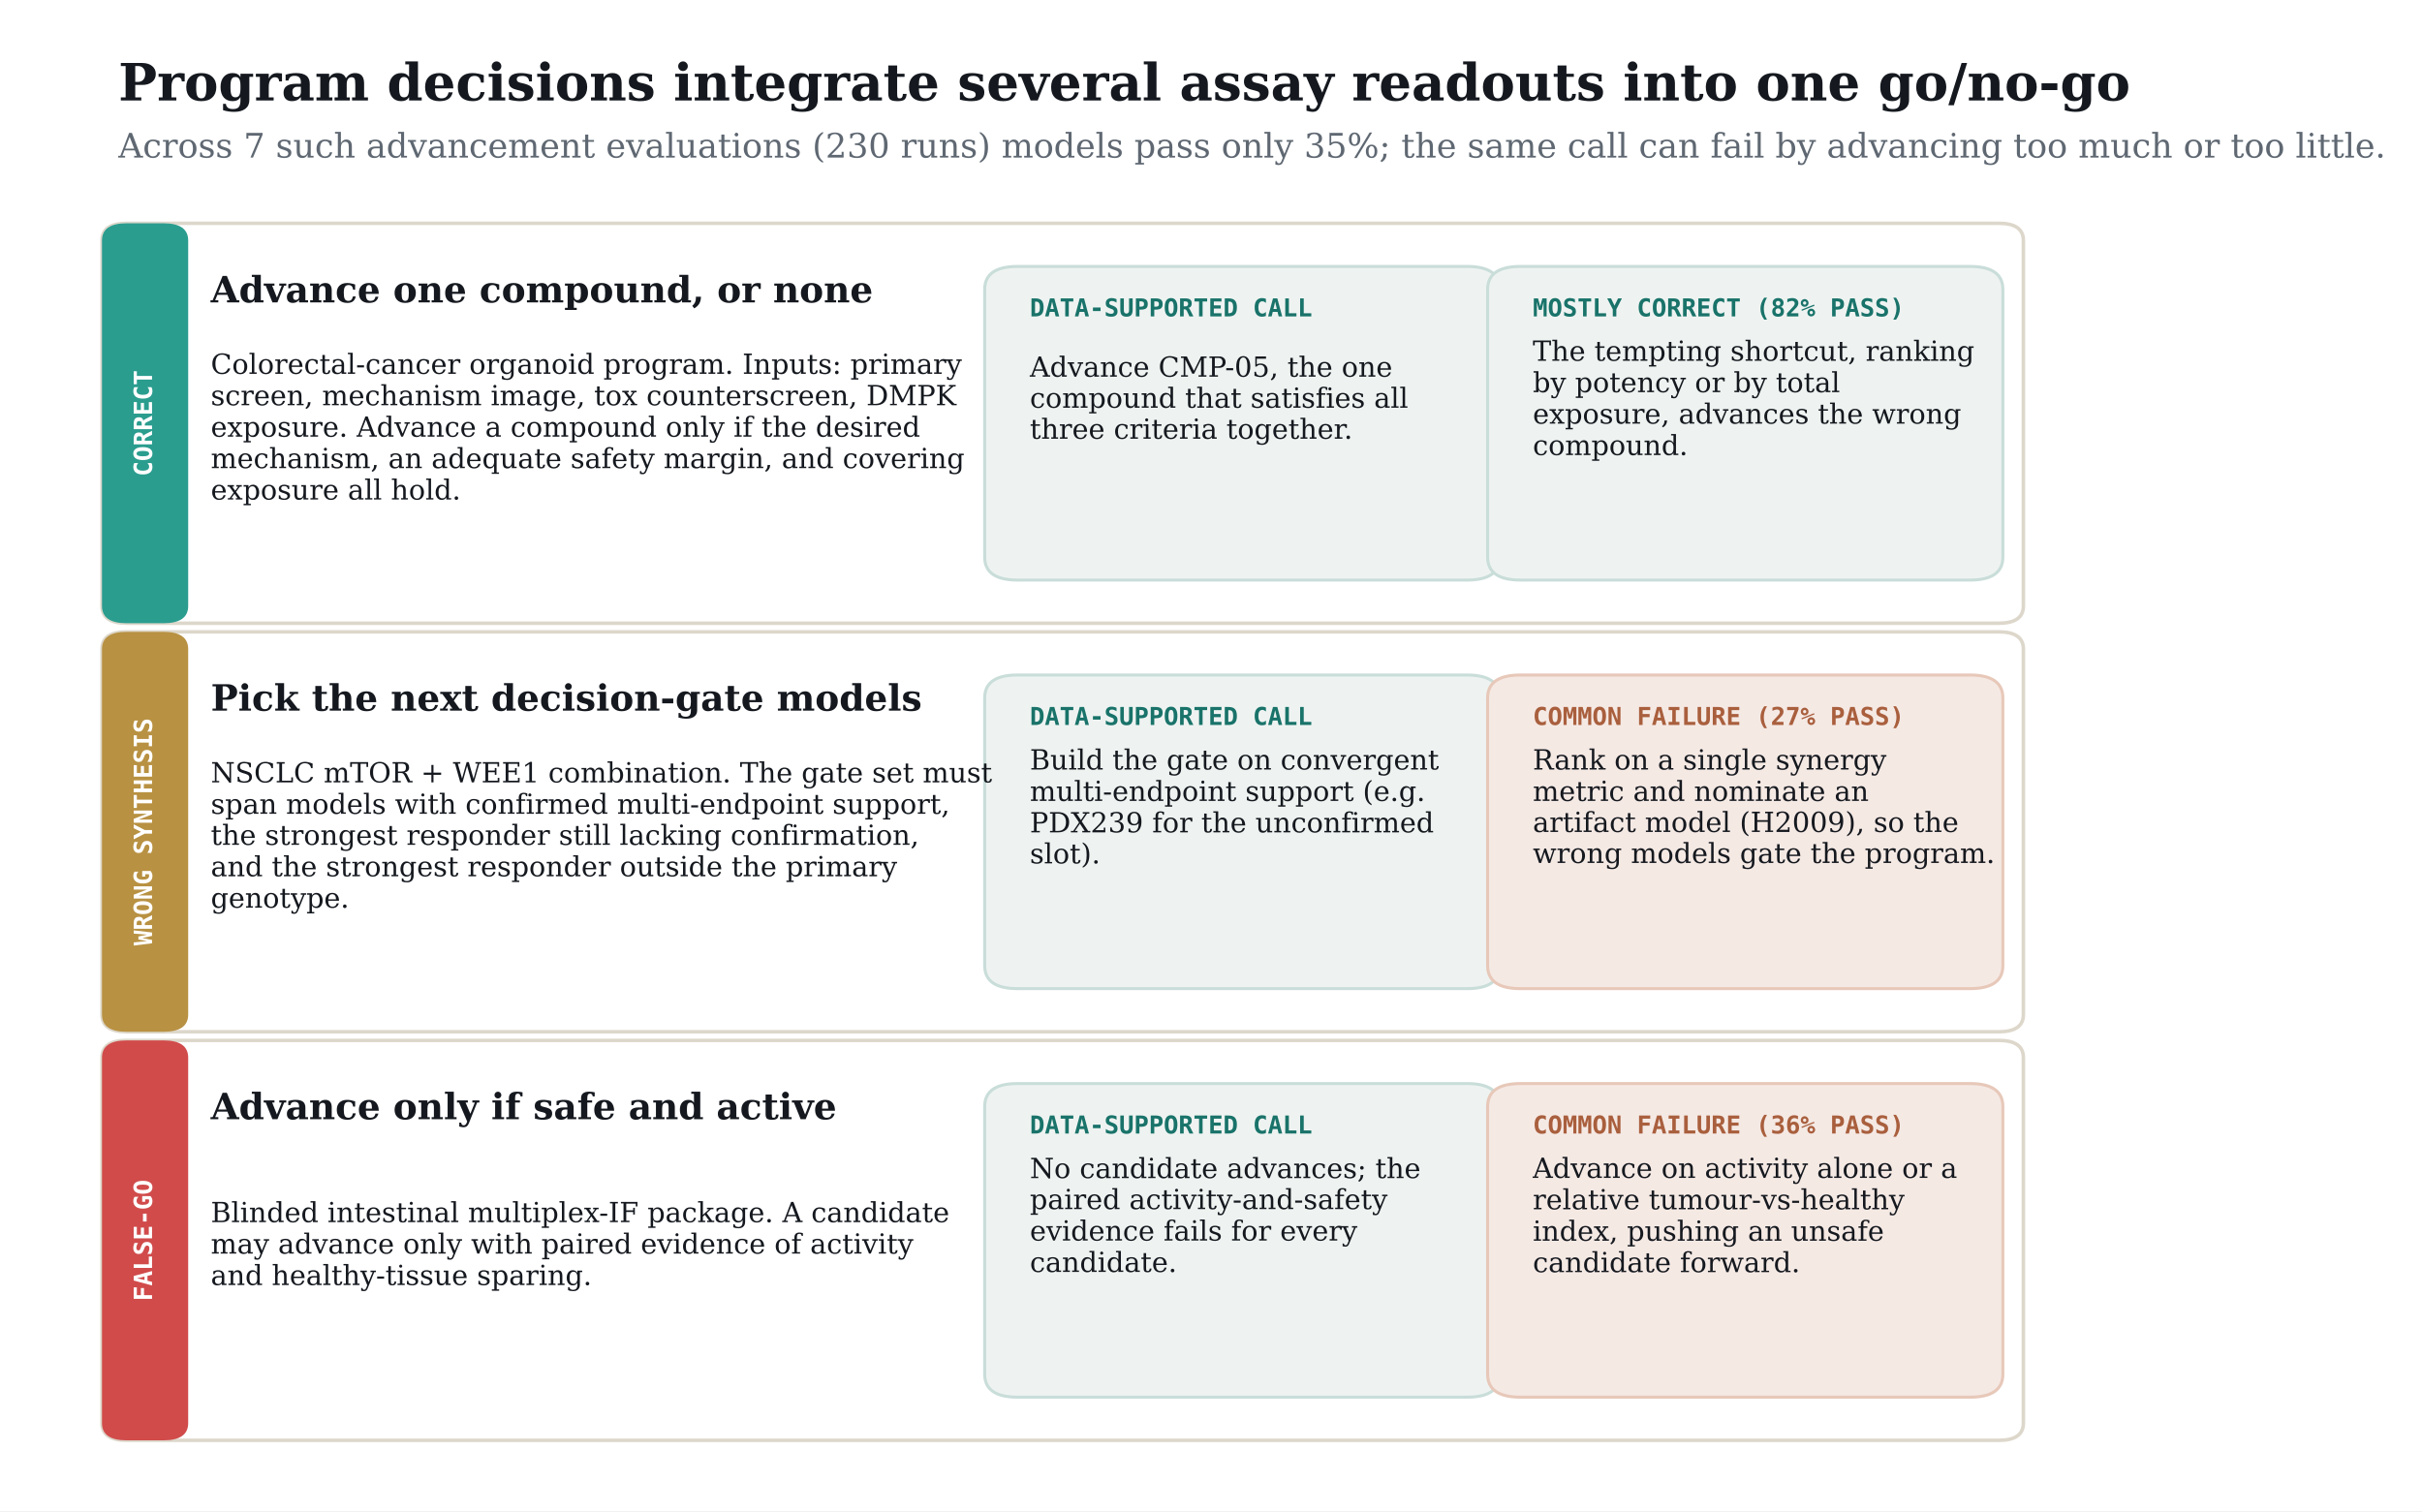
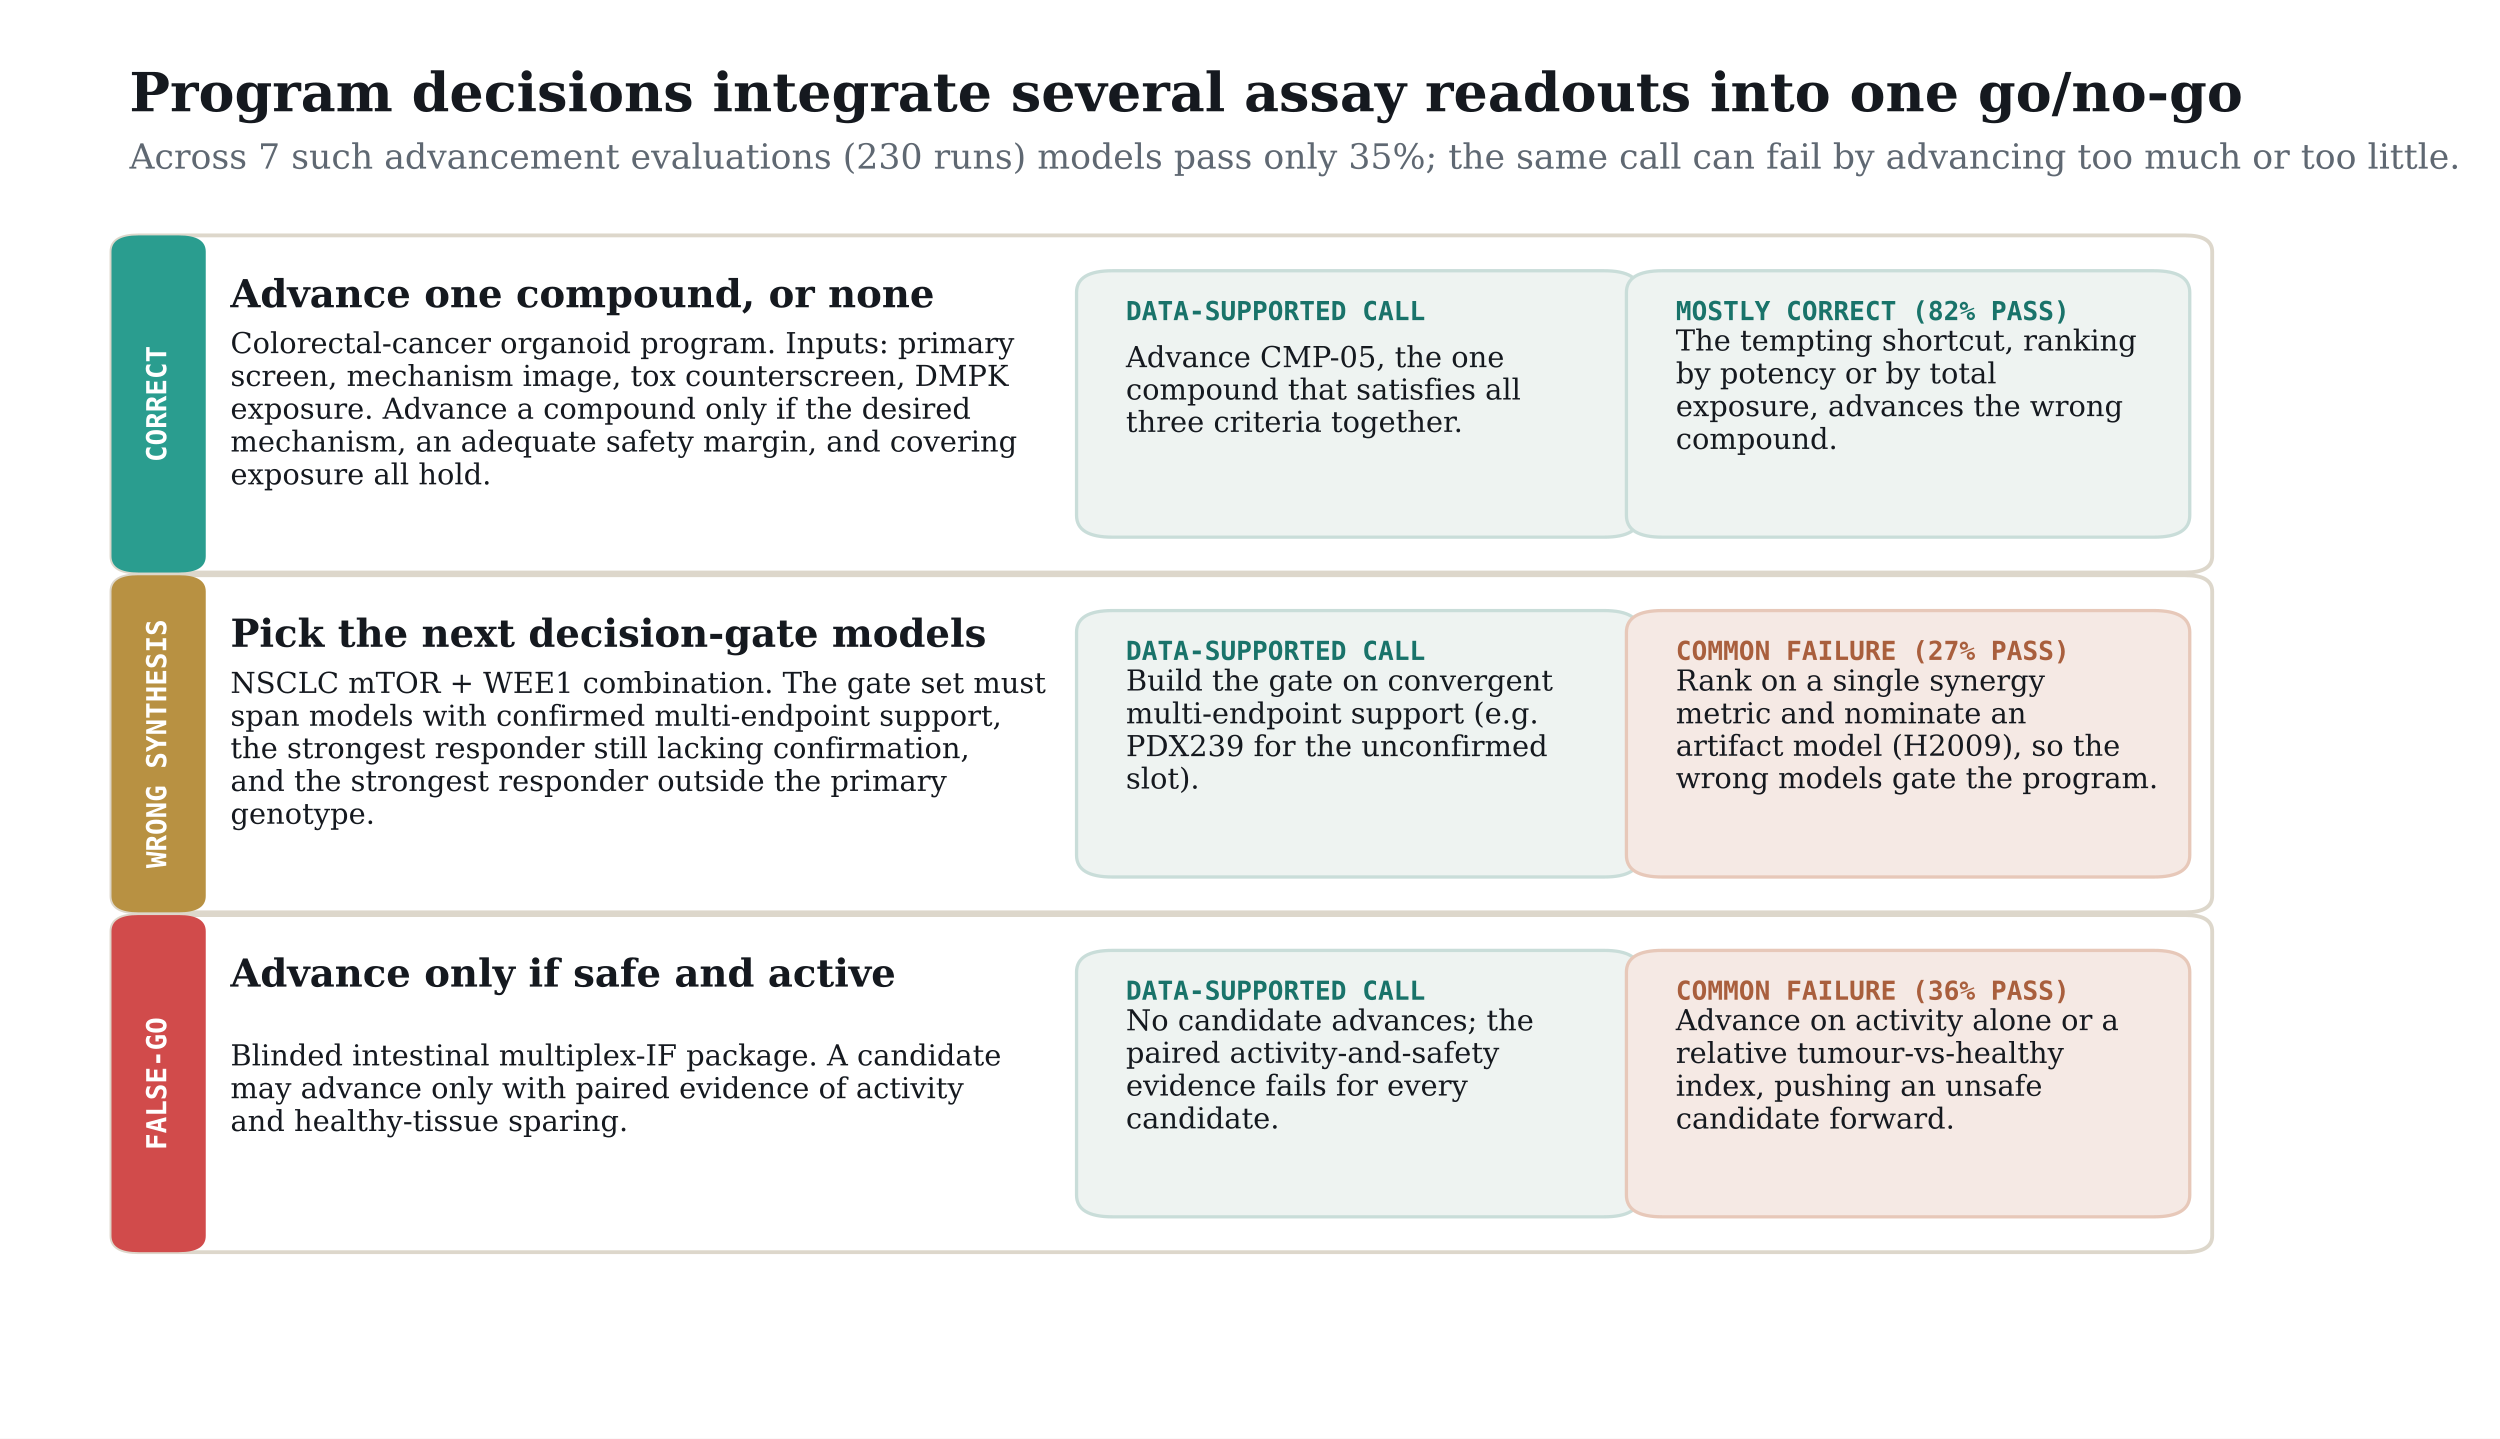
- <svg xmlns="http://www.w3.org/2000/svg" width="480.601pt" height="299.916pt" viewBox="0 0 480.601 299.916" version="1.1">
+ <svg xmlns="http://www.w3.org/2000/svg" width="453.741pt" height="261.108pt" viewBox="0 0 453.741 261.108" version="1.1">
  <defs>
    <style type="text/css">*{stroke-linejoin: round; stroke-linecap: butt}</style>
  </defs>
  <g id="figure_1">
    <g id="patch_1">
-       <path d="M 0 299.916  L 480.601 299.916  L 480.601 0  L 0 0  z " style="fill: #ffffff" />
+       <path d="M 0 261.108  L 453.741 261.108  L 453.741 0  L 0 0  z " style="fill: #ffffff" />
    </g>
    <g id="axes_1">
      <g id="patch_2">
-         <path d="M 25.123 123.691  L 396.617 123.691  Q 401.505 123.691 401.505 120.264  L 401.505 47.743  Q 401.505 44.317 396.617 44.317  L 25.123 44.317  Q 20.235 44.317 20.235 47.743  L 20.235 120.264  Q 20.235 123.691 25.123 123.691  z " clip-path="url(#p0e438b5fa3)" style="fill: #ffffff; stroke: #ddd7cb; stroke-width: 0.7; stroke-linejoin: miter" />
+         <path d="M 25.123 103.91  L 396.617 103.91  Q 401.505 103.91 401.505 100.949  L 401.505 45.686  Q 401.505 42.726 396.617 42.726  L 25.123 42.726  Q 20.235 42.726 20.235 45.686  L 20.235 100.949  Q 20.235 103.91 25.123 103.91  z " clip-path="url(#p1c5e6ffbf5)" style="fill: #ffffff; stroke: #ddd7cb; stroke-width: 0.7; stroke-linejoin: miter" />
      </g>
      <g id="patch_3">
-         <path d="M 25.123 123.691  L 32.455 123.691  Q 37.343 123.691 37.343 120.264  L 37.343 47.743  Q 37.343 44.317 32.455 44.317  L 25.123 44.317  Q 20.235 44.317 20.235 47.743  L 20.235 120.264  Q 20.235 123.691 25.123 123.691  z " clip-path="url(#p0e438b5fa3)" style="fill: #2a9d8f" />
+         <path d="M 25.123 103.91  L 32.455 103.91  Q 37.343 103.91 37.343 100.949  L 37.343 45.686  Q 37.343 42.726 32.455 42.726  L 25.123 42.726  Q 20.235 42.726 20.235 45.686  L 20.235 100.949  Q 20.235 103.91 25.123 103.91  z " clip-path="url(#p1c5e6ffbf5)" style="fill: #2a9d8f" />
      </g>
      <g id="patch_4">
-         <path d="M 201.909 115.125  L 291.116 115.125  Q 297.633 115.125 297.633 110.557  L 297.633 57.451  Q 297.633 52.883 291.116 52.883  L 201.909 52.883  Q 195.391 52.883 195.391 57.451  L 195.391 110.557  Q 195.391 115.125 201.909 115.125  z " clip-path="url(#p0e438b5fa3)" style="fill: #eef3f1; stroke: #c9ddd9; stroke-width: 0.6; stroke-linejoin: miter" />
+         <path d="M 201.909 97.495  L 291.116 97.495  Q 297.633 97.495 297.633 93.548  L 297.633 53.088  Q 297.633 49.14 291.116 49.14  L 201.909 49.14  Q 195.391 49.14 195.391 53.088  L 195.391 93.548  Q 195.391 97.495 201.909 97.495  z " clip-path="url(#p1c5e6ffbf5)" style="fill: #eef3f1; stroke: #c9ddd9; stroke-width: 0.6; stroke-linejoin: miter" />
      </g>
      <g id="patch_5">
-         <path d="M 301.707 115.125  L 390.914 115.125  Q 397.432 115.125 397.432 110.557  L 397.432 57.451  Q 397.432 52.883 390.914 52.883  L 301.707 52.883  Q 295.189 52.883 295.189 57.451  L 295.189 110.557  Q 295.189 115.125 301.707 115.125  z " clip-path="url(#p0e438b5fa3)" style="fill: #eef3f1; stroke: #c9ddd9; stroke-width: 0.6; stroke-linejoin: miter" />
+         <path d="M 301.707 97.495  L 390.914 97.495  Q 397.432 97.495 397.432 93.548  L 397.432 53.088  Q 397.432 49.14 390.914 49.14  L 301.707 49.14  Q 295.189 49.14 295.189 53.088  L 295.189 93.548  Q 295.189 97.495 301.707 97.495  z " clip-path="url(#p1c5e6ffbf5)" style="fill: #eef3f1; stroke: #c9ddd9; stroke-width: 0.6; stroke-linejoin: miter" />
      </g>
      <g id="patch_6">
-         <path d="M 25.123 204.777  L 396.617 204.777  Q 401.505 204.777 401.505 201.351  L 401.505 128.83  Q 401.505 125.404 396.617 125.404  L 25.123 125.404  Q 20.235 125.404 20.235 128.83  L 20.235 201.351  Q 20.235 204.777 25.123 204.777  z " clip-path="url(#p0e438b5fa3)" style="fill: #ffffff; stroke: #ddd7cb; stroke-width: 0.7; stroke-linejoin: miter" />
+         <path d="M 25.123 165.587  L 396.617 165.587  Q 401.505 165.587 401.505 162.626  L 401.505 107.363  Q 401.505 104.403 396.617 104.403  L 25.123 104.403  Q 20.235 104.403 20.235 107.363  L 20.235 162.626  Q 20.235 165.587 25.123 165.587  z " clip-path="url(#p1c5e6ffbf5)" style="fill: #ffffff; stroke: #ddd7cb; stroke-width: 0.7; stroke-linejoin: miter" />
      </g>
      <g id="patch_7">
-         <path d="M 25.123 204.777  L 32.455 204.777  Q 37.343 204.777 37.343 201.351  L 37.343 128.83  Q 37.343 125.404 32.455 125.404  L 25.123 125.404  Q 20.235 125.404 20.235 128.83  L 20.235 201.351  Q 20.235 204.777 25.123 204.777  z " clip-path="url(#p0e438b5fa3)" style="fill: #b89142" />
+         <path d="M 25.123 165.587  L 32.455 165.587  Q 37.343 165.587 37.343 162.626  L 37.343 107.363  Q 37.343 104.403 32.455 104.403  L 25.123 104.403  Q 20.235 104.403 20.235 107.363  L 20.235 162.626  Q 20.235 165.587 25.123 165.587  z " clip-path="url(#p1c5e6ffbf5)" style="fill: #b89142" />
      </g>
      <g id="patch_8">
-         <path d="M 201.909 196.212  L 291.116 196.212  Q 297.633 196.212 297.633 191.643  L 297.633 138.537  Q 297.633 133.969 291.116 133.969  L 201.909 133.969  Q 195.391 133.969 195.391 138.537  L 195.391 191.643  Q 195.391 196.212 201.909 196.212  z " clip-path="url(#p0e438b5fa3)" style="fill: #eef3f1; stroke: #c9ddd9; stroke-width: 0.6; stroke-linejoin: miter" />
+         <path d="M 201.909 159.172  L 291.116 159.172  Q 297.633 159.172 297.633 155.225  L 297.633 114.765  Q 297.633 110.817 291.116 110.817  L 201.909 110.817  Q 195.391 110.817 195.391 114.765  L 195.391 155.225  Q 195.391 159.172 201.909 159.172  z " clip-path="url(#p1c5e6ffbf5)" style="fill: #eef3f1; stroke: #c9ddd9; stroke-width: 0.6; stroke-linejoin: miter" />
      </g>
      <g id="patch_9">
-         <path d="M 301.707 196.212  L 390.914 196.212  Q 397.432 196.212 397.432 191.643  L 397.432 138.537  Q 397.432 133.969 390.914 133.969  L 301.707 133.969  Q 295.189 133.969 295.189 138.537  L 295.189 191.643  Q 295.189 196.212 301.707 196.212  z " clip-path="url(#p0e438b5fa3)" style="fill: #f5e9e4; stroke: #e7c8b9; stroke-width: 0.6; stroke-linejoin: miter" />
+         <path d="M 301.707 159.172  L 390.914 159.172  Q 397.432 159.172 397.432 155.225  L 397.432 114.765  Q 397.432 110.817 390.914 110.817  L 301.707 110.817  Q 295.189 110.817 295.189 114.765  L 295.189 155.225  Q 295.189 159.172 301.707 159.172  z " clip-path="url(#p1c5e6ffbf5)" style="fill: #f5e9e4; stroke: #e7c8b9; stroke-width: 0.6; stroke-linejoin: miter" />
      </g>
      <g id="patch_10">
-         <path d="M 25.123 285.864  L 396.617 285.864  Q 401.505 285.864 401.505 282.437  L 401.505 209.916  Q 401.505 206.49 396.617 206.49  L 25.123 206.49  Q 20.235 206.49 20.235 209.916  L 20.235 282.437  Q 20.235 285.864 25.123 285.864  z " clip-path="url(#p0e438b5fa3)" style="fill: #ffffff; stroke: #ddd7cb; stroke-width: 0.7; stroke-linejoin: miter" />
+         <path d="M 25.123 227.264  L 396.617 227.264  Q 401.505 227.264 401.505 224.303  L 401.505 169.04  Q 401.505 166.08 396.617 166.08  L 25.123 166.08  Q 20.235 166.08 20.235 169.04  L 20.235 224.303  Q 20.235 227.264 25.123 227.264  z " clip-path="url(#p1c5e6ffbf5)" style="fill: #ffffff; stroke: #ddd7cb; stroke-width: 0.7; stroke-linejoin: miter" />
      </g>
      <g id="patch_11">
-         <path d="M 25.123 285.864  L 32.455 285.864  Q 37.343 285.864 37.343 282.437  L 37.343 209.916  Q 37.343 206.49 32.455 206.49  L 25.123 206.49  Q 20.235 206.49 20.235 209.916  L 20.235 282.437  Q 20.235 285.864 25.123 285.864  z " clip-path="url(#p0e438b5fa3)" style="fill: #d14b4b" />
+         <path d="M 25.123 227.264  L 32.455 227.264  Q 37.343 227.264 37.343 224.303  L 37.343 169.04  Q 37.343 166.08 32.455 166.08  L 25.123 166.08  Q 20.235 166.08 20.235 169.04  L 20.235 224.303  Q 20.235 227.264 25.123 227.264  z " clip-path="url(#p1c5e6ffbf5)" style="fill: #d14b4b" />
      </g>
      <g id="patch_12">
-         <path d="M 201.909 277.298  L 291.116 277.298  Q 297.633 277.298 297.633 272.73  L 297.633 219.624  Q 297.633 215.056 291.116 215.056  L 201.909 215.056  Q 195.391 215.056 195.391 219.624  L 195.391 272.73  Q 195.391 277.298 201.909 277.298  z " clip-path="url(#p0e438b5fa3)" style="fill: #eef3f1; stroke: #c9ddd9; stroke-width: 0.6; stroke-linejoin: miter" />
+         <path d="M 201.909 220.849  L 291.116 220.849  Q 297.633 220.849 297.633 216.902  L 297.633 176.442  Q 297.633 172.494 291.116 172.494  L 201.909 172.494  Q 195.391 172.494 195.391 176.442  L 195.391 216.902  Q 195.391 220.849 201.909 220.849  z " clip-path="url(#p1c5e6ffbf5)" style="fill: #eef3f1; stroke: #c9ddd9; stroke-width: 0.6; stroke-linejoin: miter" />
      </g>
      <g id="patch_13">
-         <path d="M 301.707 277.298  L 390.914 277.298  Q 397.432 277.298 397.432 272.73  L 397.432 219.624  Q 397.432 215.056 390.914 215.056  L 301.707 215.056  Q 295.189 215.056 295.189 219.624  L 295.189 272.73  Q 295.189 277.298 301.707 277.298  z " clip-path="url(#p0e438b5fa3)" style="fill: #f5e9e4; stroke: #e7c8b9; stroke-width: 0.6; stroke-linejoin: miter" />
+         <path d="M 301.707 220.849  L 390.914 220.849  Q 397.432 220.849 397.432 216.902  L 397.432 176.442  Q 397.432 172.494 390.914 172.494  L 301.707 172.494  Q 295.189 172.494 295.189 176.442  L 295.189 216.902  Q 295.189 220.849 301.707 220.849  z " clip-path="url(#p1c5e6ffbf5)" style="fill: #f5e9e4; stroke: #e7c8b9; stroke-width: 0.6; stroke-linejoin: miter" />
      </g>
      <g id="text_1">
-         <text style="fill: #15191f; font: 700 10.2px 'DejaVu Serif', serif; text-anchor: start" x="23.494" y="19.935" transform="rotate(-0 23.4936 19.93511)">Program decisions integrate several assay readouts into one go/no-go</text>
+         <text style="font-weight: 700; font-size: 9.8px; font-family: 'DejaVu Serif', serif; text-anchor: start; fill: #15191f" x="23.494" y="20.196" transform="rotate(-0 23.4936 20.19625)">Program decisions integrate several assay readouts into one go/no-go</text>
      </g>
      <g id="text_2">
-         <text style="fill: #5f6872; font: 6.7px 'DejaVu Serif', serif; text-anchor: start" x="23.494" y="31.271" transform="rotate(-0 23.4936 31.2714)">Across 7 such advancement evaluations (230 runs) models pass only 35%; the same call can fail by advancing too much or too little.</text>
+         <text style="font-size: 6.3px; font-family: 'DejaVu Serif', serif; text-anchor: start; fill: #5f6872" x="23.494" y="30.604" transform="rotate(-0 23.4936 30.60392)">Across 7 such advancement evaluations (230 runs) models pass only 35%; the same call can fail by advancing too much or too little.</text>
      </g>
      <g id="text_3">
-         <text style="fill: #ffffff; font: 700 5px 'DejaVu Sans Mono', monospace" transform="translate(30.16871 94.53935) rotate(-90)">CORRECT</text>
+         <text style="font-weight: 700; font-size: 5px; font-family: 'DejaVu Sans Mono', monospace; fill: #ffffff" transform="translate(30.16871 83.85329) rotate(-90)">CORRECT</text>
      </g>
      <g id="text_4">
-         <text style="fill: #15191f; font: 700 7.2px 'DejaVu Serif', serif; text-anchor: start" x="41.824" y="60.009" transform="rotate(-0 41.8239 60.0086)">Advance one compound, or none</text>
+         <text style="font-weight: 700; font-size: 7px; font-family: 'DejaVu Serif', serif; text-anchor: start; fill: #15191f" x="41.824" y="55.759" transform="rotate(-0 41.8239 55.75937)">Advance one compound, or none</text>
      </g>
      <g id="text_5">
-         <text style="fill: #15191f; font: 5.5px 'DejaVu Serif', serif" transform="translate(41.8239 74.18952)">Colorectal-cancer organoid program. Inputs: primary</text>
-         <text style="fill: #15191f; font: 5.5px 'DejaVu Serif', serif" transform="translate(41.8239 80.42652)">screen, mechanism image, tox counterscreen, DMPK</text>
-         <text style="fill: #15191f; font: 5.5px 'DejaVu Serif', serif" transform="translate(41.8239 86.66352)">exposure. Advance a compound only if the desired</text>
-         <text style="fill: #15191f; font: 5.5px 'DejaVu Serif', serif" transform="translate(41.8239 92.90052)">mechanism, an adequate safety margin, and covering</text>
-         <text style="fill: #15191f; font: 5.5px 'DejaVu Serif', serif" transform="translate(41.8239 99.13752)">exposure all hold.</text>
+         <text style="font-size: 5.25px; font-family: 'DejaVu Serif', serif; fill: #15191f" transform="translate(41.8239 64.09296)">Colorectal-cancer organoid program. Inputs: primary</text>
+         <text style="font-size: 5.25px; font-family: 'DejaVu Serif', serif; fill: #15191f" transform="translate(41.8239 70.04646)">screen, mechanism image, tox counterscreen, DMPK</text>
+         <text style="font-size: 5.25px; font-family: 'DejaVu Serif', serif; fill: #15191f" transform="translate(41.8239 75.99996)">exposure. Advance a compound only if the desired</text>
+         <text style="font-size: 5.25px; font-family: 'DejaVu Serif', serif; fill: #15191f" transform="translate(41.8239 81.95346)">mechanism, an adequate safety margin, and covering</text>
+         <text style="font-size: 5.25px; font-family: 'DejaVu Serif', serif; fill: #15191f" transform="translate(41.8239 87.90696)">exposure all hold.</text>
      </g>
      <g id="text_6">
-         <text style="fill: #19736a; font: 700 4.9px 'DejaVu Sans Mono', monospace; text-anchor: start" x="204.353" y="62.8" transform="rotate(-0 204.3526 62.80013)">DATA-SUPPORTED CALL</text>
+         <text style="font-weight: 700; font-size: 4.75px; font-family: 'DejaVu Sans Mono', monospace; text-anchor: start; fill: #19736a" x="204.353" y="58.099" transform="rotate(-0 204.3526 58.09901)">DATA-SUPPORTED CALL</text>
      </g>
      <g id="text_7">
-         <text style="fill: #15191f; font: 5.5px 'DejaVu Serif', serif" transform="translate(204.3526 74.75531)">Advance CMP-05, the one</text>
-         <text style="fill: #15191f; font: 5.5px 'DejaVu Serif', serif" transform="translate(204.3526 80.9141)">compound that satisfies all</text>
-         <text style="fill: #15191f; font: 5.5px 'DejaVu Serif', serif" transform="translate(204.3526 87.0729)">three criteria together.</text>
+         <text style="font-size: 5.25px; font-family: 'DejaVu Serif', serif; fill: #15191f" transform="translate(204.3526 66.62987)">Advance CMP-05, the one</text>
+         <text style="font-size: 5.25px; font-family: 'DejaVu Serif', serif; fill: #15191f" transform="translate(204.3526 72.50872)">compound that satisfies all</text>
+         <text style="font-size: 5.25px; font-family: 'DejaVu Serif', serif; fill: #15191f" transform="translate(204.3526 78.38757)">three criteria together.</text>
      </g>
      <g id="text_8">
-         <text style="fill: #19736a; font: 700 4.9px 'DejaVu Sans Mono', monospace; text-anchor: start" x="304.151" y="62.8" transform="rotate(-0 304.1509 62.80013)">MOSTLY CORRECT  (82% PASS)</text>
+         <text style="font-weight: 700; font-size: 4.75px; font-family: 'DejaVu Sans Mono', monospace; text-anchor: start; fill: #19736a" x="304.151" y="58.099" transform="rotate(-0 304.1509 58.09901)">MOSTLY CORRECT  (82% PASS)</text>
      </g>
      <g id="text_9">
-         <text style="fill: #15191f; font: 5.5px 'DejaVu Serif', serif" transform="translate(304.1509 71.5977)">The tempting shortcut, ranking</text>
-         <text style="fill: #15191f; font: 5.5px 'DejaVu Serif', serif" transform="translate(304.1509 77.8347)">by potency or by total</text>
-         <text style="fill: #15191f; font: 5.5px 'DejaVu Serif', serif" transform="translate(304.1509 84.0717)">exposure, advances the wrong</text>
-         <text style="fill: #15191f; font: 5.5px 'DejaVu Serif', serif" transform="translate(304.1509 90.3087)">compound.</text>
+         <text style="font-size: 5.25px; font-family: 'DejaVu Serif', serif; fill: #15191f" transform="translate(304.1509 63.61579)">The tempting shortcut, ranking</text>
+         <text style="font-size: 5.25px; font-family: 'DejaVu Serif', serif; fill: #15191f" transform="translate(304.1509 69.56929)">by potency or by total</text>
+         <text style="font-size: 5.25px; font-family: 'DejaVu Serif', serif; fill: #15191f" transform="translate(304.1509 75.52279)">exposure, advances the wrong</text>
+         <text style="font-size: 5.25px; font-family: 'DejaVu Serif', serif; fill: #15191f" transform="translate(304.1509 81.47629)">compound.</text>
      </g>
      <g id="text_10">
-         <text style="fill: #ffffff; font: 700 5px 'DejaVu Sans Mono', monospace" transform="translate(30.16871 187.6665) rotate(-90)">WRONG SYNTHESIS</text>
+         <text style="font-weight: 700; font-size: 5px; font-family: 'DejaVu Sans Mono', monospace; fill: #ffffff" transform="translate(30.16871 157.5709) rotate(-90)">WRONG SYNTHESIS</text>
      </g>
      <g id="text_11">
-         <text style="fill: #15191f; font: 700 7.2px 'DejaVu Serif', serif; text-anchor: start" x="41.824" y="141.044" transform="rotate(-0 41.8239 141.044)">Pick the next decision-gate models</text>
+         <text style="font-weight: 700; font-size: 7px; font-family: 'DejaVu Serif', serif; text-anchor: start; fill: #15191f" x="41.824" y="117.387" transform="rotate(-0 41.8239 117.3866)">Pick the next decision-gate models</text>
      </g>
      <g id="text_12">
-         <text style="fill: #15191f; font: 5.5px 'DejaVu Serif', serif" transform="translate(41.8239 155.2761)">NSCLC mTOR + WEE1 combination. The gate set must</text>
-         <text style="fill: #15191f; font: 5.5px 'DejaVu Serif', serif" transform="translate(41.8239 161.5131)">span models with confirmed multi-endpoint support,</text>
-         <text style="fill: #15191f; font: 5.5px 'DejaVu Serif', serif" transform="translate(41.8239 167.6719)">the strongest responder still lacking confirmation,</text>
-         <text style="fill: #15191f; font: 5.5px 'DejaVu Serif', serif" transform="translate(41.8239 173.9089)">and the strongest responder outside the primary</text>
-         <text style="fill: #15191f; font: 5.5px 'DejaVu Serif', serif" transform="translate(41.8239 180.1459)">genotype.</text>
+         <text style="font-size: 5.25px; font-family: 'DejaVu Serif', serif; fill: #15191f" transform="translate(41.8239 125.77)">NSCLC mTOR + WEE1 combination. The gate set must</text>
+         <text style="font-size: 5.25px; font-family: 'DejaVu Serif', serif; fill: #15191f" transform="translate(41.8239 131.7235)">span models with confirmed multi-endpoint support,</text>
+         <text style="font-size: 5.25px; font-family: 'DejaVu Serif', serif; fill: #15191f" transform="translate(41.8239 137.6023)">the strongest responder still lacking confirmation,</text>
+         <text style="font-size: 5.25px; font-family: 'DejaVu Serif', serif; fill: #15191f" transform="translate(41.8239 143.5558)">and the strongest responder outside the primary</text>
+         <text style="font-size: 5.25px; font-family: 'DejaVu Serif', serif; fill: #15191f" transform="translate(41.8239 149.5093)">genotype.</text>
      </g>
      <g id="text_13">
-         <text style="fill: #19736a; font: 700 4.9px 'DejaVu Sans Mono', monospace; text-anchor: start" x="204.353" y="143.887" transform="rotate(-0 204.3526 143.8867)">DATA-SUPPORTED CALL</text>
+         <text style="font-weight: 700; font-size: 4.75px; font-family: 'DejaVu Sans Mono', monospace; text-anchor: start; fill: #19736a" x="204.353" y="119.776" transform="rotate(-0 204.3526 119.776)">DATA-SUPPORTED CALL</text>
      </g>
      <g id="text_14">
-         <text style="fill: #15191f; font: 5.5px 'DejaVu Serif', serif" transform="translate(204.3526 152.7234)">Build the gate on convergent</text>
-         <text style="fill: #15191f; font: 5.5px 'DejaVu Serif', serif" transform="translate(204.3526 158.9604)">multi-endpoint support (e.g.</text>
-         <text style="fill: #15191f; font: 5.5px 'DejaVu Serif', serif" transform="translate(204.3526 165.1974)">PDX239 for the unconfirmed</text>
-         <text style="fill: #15191f; font: 5.5px 'DejaVu Serif', serif" transform="translate(204.3526 171.3561)">slot).</text>
+         <text style="font-size: 5.25px; font-family: 'DejaVu Serif', serif; fill: #15191f" transform="translate(204.3526 125.3301)">Build the gate on convergent</text>
+         <text style="font-size: 5.25px; font-family: 'DejaVu Serif', serif; fill: #15191f" transform="translate(204.3526 131.2836)">multi-endpoint support (e.g.</text>
+         <text style="font-size: 5.25px; font-family: 'DejaVu Serif', serif; fill: #15191f" transform="translate(204.3526 137.2371)">PDX239 for the unconfirmed</text>
+         <text style="font-size: 5.25px; font-family: 'DejaVu Serif', serif; fill: #15191f" transform="translate(204.3526 143.116)">slot).</text>
      </g>
      <g id="text_15">
-         <text style="fill: #a95f3d; font: 700 4.9px 'DejaVu Sans Mono', monospace; text-anchor: start" x="304.151" y="143.887" transform="rotate(-0 304.1509 143.8867)">COMMON FAILURE  (27% PASS)</text>
+         <text style="font-weight: 700; font-size: 4.75px; font-family: 'DejaVu Sans Mono', monospace; text-anchor: start; fill: #a95f3d" x="304.151" y="119.776" transform="rotate(-0 304.1509 119.776)">COMMON FAILURE  (27% PASS)</text>
      </g>
      <g id="text_16">
-         <text style="fill: #15191f; font: 5.5px 'DejaVu Serif', serif" transform="translate(304.1509 152.7234)">Rank on a single synergy</text>
-         <text style="fill: #15191f; font: 5.5px 'DejaVu Serif', serif" transform="translate(304.1509 158.9604)">metric and nominate an</text>
-         <text style="fill: #15191f; font: 5.5px 'DejaVu Serif', serif" transform="translate(304.1509 165.1191)">artifact model (H2009), so the</text>
-         <text style="fill: #15191f; font: 5.5px 'DejaVu Serif', serif" transform="translate(304.1509 171.2779)">wrong models gate the program.</text>
+         <text style="font-size: 5.25px; font-family: 'DejaVu Serif', serif; fill: #15191f" transform="translate(304.1509 125.3301)">Rank on a single synergy</text>
+         <text style="font-size: 5.25px; font-family: 'DejaVu Serif', serif; fill: #15191f" transform="translate(304.1509 131.2836)">metric and nominate an</text>
+         <text style="font-size: 5.25px; font-family: 'DejaVu Serif', serif; fill: #15191f" transform="translate(304.1509 137.1625)">artifact model (H2009), so the</text>
+         <text style="font-size: 5.25px; font-family: 'DejaVu Serif', serif; fill: #15191f" transform="translate(304.1509 143.0413)">wrong models gate the program.</text>
      </g>
      <g id="text_17">
-         <text style="fill: #ffffff; font: 700 5px 'DejaVu Sans Mono', monospace" transform="translate(30.16871 258.2175) rotate(-90)">FALSE-GO</text>
+         <text style="font-weight: 700; font-size: 5px; font-family: 'DejaVu Sans Mono', monospace; fill: #ffffff" transform="translate(30.16871 208.7124) rotate(-90)">FALSE-GO</text>
      </g>
      <g id="text_18">
-         <text style="fill: #15191f; font: 700 7.2px 'DejaVu Serif', serif; text-anchor: start" x="41.824" y="222.13" transform="rotate(-0 41.8239 222.1305)">Advance only if safe and active</text>
+         <text style="font-weight: 700; font-size: 7px; font-family: 'DejaVu Serif', serif; text-anchor: start; fill: #15191f" x="41.824" y="179.064" transform="rotate(-0 41.8239 179.0636)">Advance only if safe and active</text>
      </g>
      <g id="text_19">
-         <text style="fill: #15191f; font: 5.5px 'DejaVu Serif', serif" transform="translate(41.8239 242.5605)">Blinded intestinal multiplex-IF package. A candidate</text>
-         <text style="fill: #15191f; font: 5.5px 'DejaVu Serif', serif" transform="translate(41.8239 248.7975)">may advance only with paired evidence of activity</text>
-         <text style="fill: #15191f; font: 5.5px 'DejaVu Serif', serif" transform="translate(41.8239 255.0345)">and healthy-tissue sparing.</text>
+         <text style="font-size: 5.25px; font-family: 'DejaVu Serif', serif; fill: #15191f" transform="translate(41.8239 193.3631)">Blinded intestinal multiplex-IF package. A candidate</text>
+         <text style="font-size: 5.25px; font-family: 'DejaVu Serif', serif; fill: #15191f" transform="translate(41.8239 199.3166)">may advance only with paired evidence of activity</text>
+         <text style="font-size: 5.25px; font-family: 'DejaVu Serif', serif; fill: #15191f" transform="translate(41.8239 205.2701)">and healthy-tissue sparing.</text>
      </g>
      <g id="text_20">
-         <text style="fill: #19736a; font: 700 4.9px 'DejaVu Sans Mono', monospace; text-anchor: start" x="204.353" y="224.973" transform="rotate(-0 204.3526 224.9732)">DATA-SUPPORTED CALL</text>
+         <text style="font-weight: 700; font-size: 4.75px; font-family: 'DejaVu Sans Mono', monospace; text-anchor: start; fill: #19736a" x="204.353" y="181.453" transform="rotate(-0 204.3526 181.453)">DATA-SUPPORTED CALL</text>
      </g>
      <g id="text_21">
-         <text style="fill: #15191f; font: 5.5px 'DejaVu Serif', serif" transform="translate(204.3526 233.8099)">No candidate advances; the</text>
-         <text style="fill: #15191f; font: 5.5px 'DejaVu Serif', serif" transform="translate(204.3526 239.9687)">paired activity-and-safety</text>
-         <text style="fill: #15191f; font: 5.5px 'DejaVu Serif', serif" transform="translate(204.3526 246.2057)">evidence fails for every</text>
-         <text style="fill: #15191f; font: 5.5px 'DejaVu Serif', serif" transform="translate(204.3526 252.4427)">candidate.</text>
+         <text style="font-size: 5.25px; font-family: 'DejaVu Serif', serif; fill: #15191f" transform="translate(204.3526 187.0071)">No candidate advances; the</text>
+         <text style="font-size: 5.25px; font-family: 'DejaVu Serif', serif; fill: #15191f" transform="translate(204.3526 192.886)">paired activity-and-safety</text>
+         <text style="font-size: 5.25px; font-family: 'DejaVu Serif', serif; fill: #15191f" transform="translate(204.3526 198.8395)">evidence fails for every</text>
+         <text style="font-size: 5.25px; font-family: 'DejaVu Serif', serif; fill: #15191f" transform="translate(204.3526 204.793)">candidate.</text>
      </g>
      <g id="text_22">
-         <text style="fill: #a95f3d; font: 700 4.9px 'DejaVu Sans Mono', monospace; text-anchor: start" x="304.151" y="224.973" transform="rotate(-0 304.1509 224.9732)">COMMON FAILURE  (36% PASS)</text>
+         <text style="font-weight: 700; font-size: 4.75px; font-family: 'DejaVu Sans Mono', monospace; text-anchor: start; fill: #a95f3d" x="304.151" y="181.453" transform="rotate(-0 304.1509 181.453)">COMMON FAILURE  (36% PASS)</text>
      </g>
      <g id="text_23">
-         <text style="fill: #15191f; font: 5.5px 'DejaVu Serif', serif" transform="translate(304.1509 233.7708)">Advance on activity alone or a</text>
-         <text style="fill: #15191f; font: 5.5px 'DejaVu Serif', serif" transform="translate(304.1509 240.0078)">relative tumour-vs-healthy</text>
-         <text style="fill: #15191f; font: 5.5px 'DejaVu Serif', serif" transform="translate(304.1509 246.2448)">index, pushing an unsafe</text>
-         <text style="fill: #15191f; font: 5.5px 'DejaVu Serif', serif" transform="translate(304.1509 252.4818)">candidate forward.</text>
+         <text style="font-size: 5.25px; font-family: 'DejaVu Serif', serif; fill: #15191f" transform="translate(304.1509 186.9698)">Advance on activity alone or a</text>
+         <text style="font-size: 5.25px; font-family: 'DejaVu Serif', serif; fill: #15191f" transform="translate(304.1509 192.9233)">relative tumour-vs-healthy</text>
+         <text style="font-size: 5.25px; font-family: 'DejaVu Serif', serif; fill: #15191f" transform="translate(304.1509 198.8768)">index, pushing an unsafe</text>
+         <text style="font-size: 5.25px; font-family: 'DejaVu Serif', serif; fill: #15191f" transform="translate(304.1509 204.8303)">candidate forward.</text>
      </g>
    </g>
  </g>
  <defs>
-     <clipPath id="p0e438b5fa3">
-       <rect x="7.2" y="7.2" width="407.34" height="285.516" />
+     <clipPath id="p1c5e6ffbf5">
+       <rect x="7.2" y="7.2" width="407.34" height="246.708" />
    </clipPath>
  </defs>
</svg>
